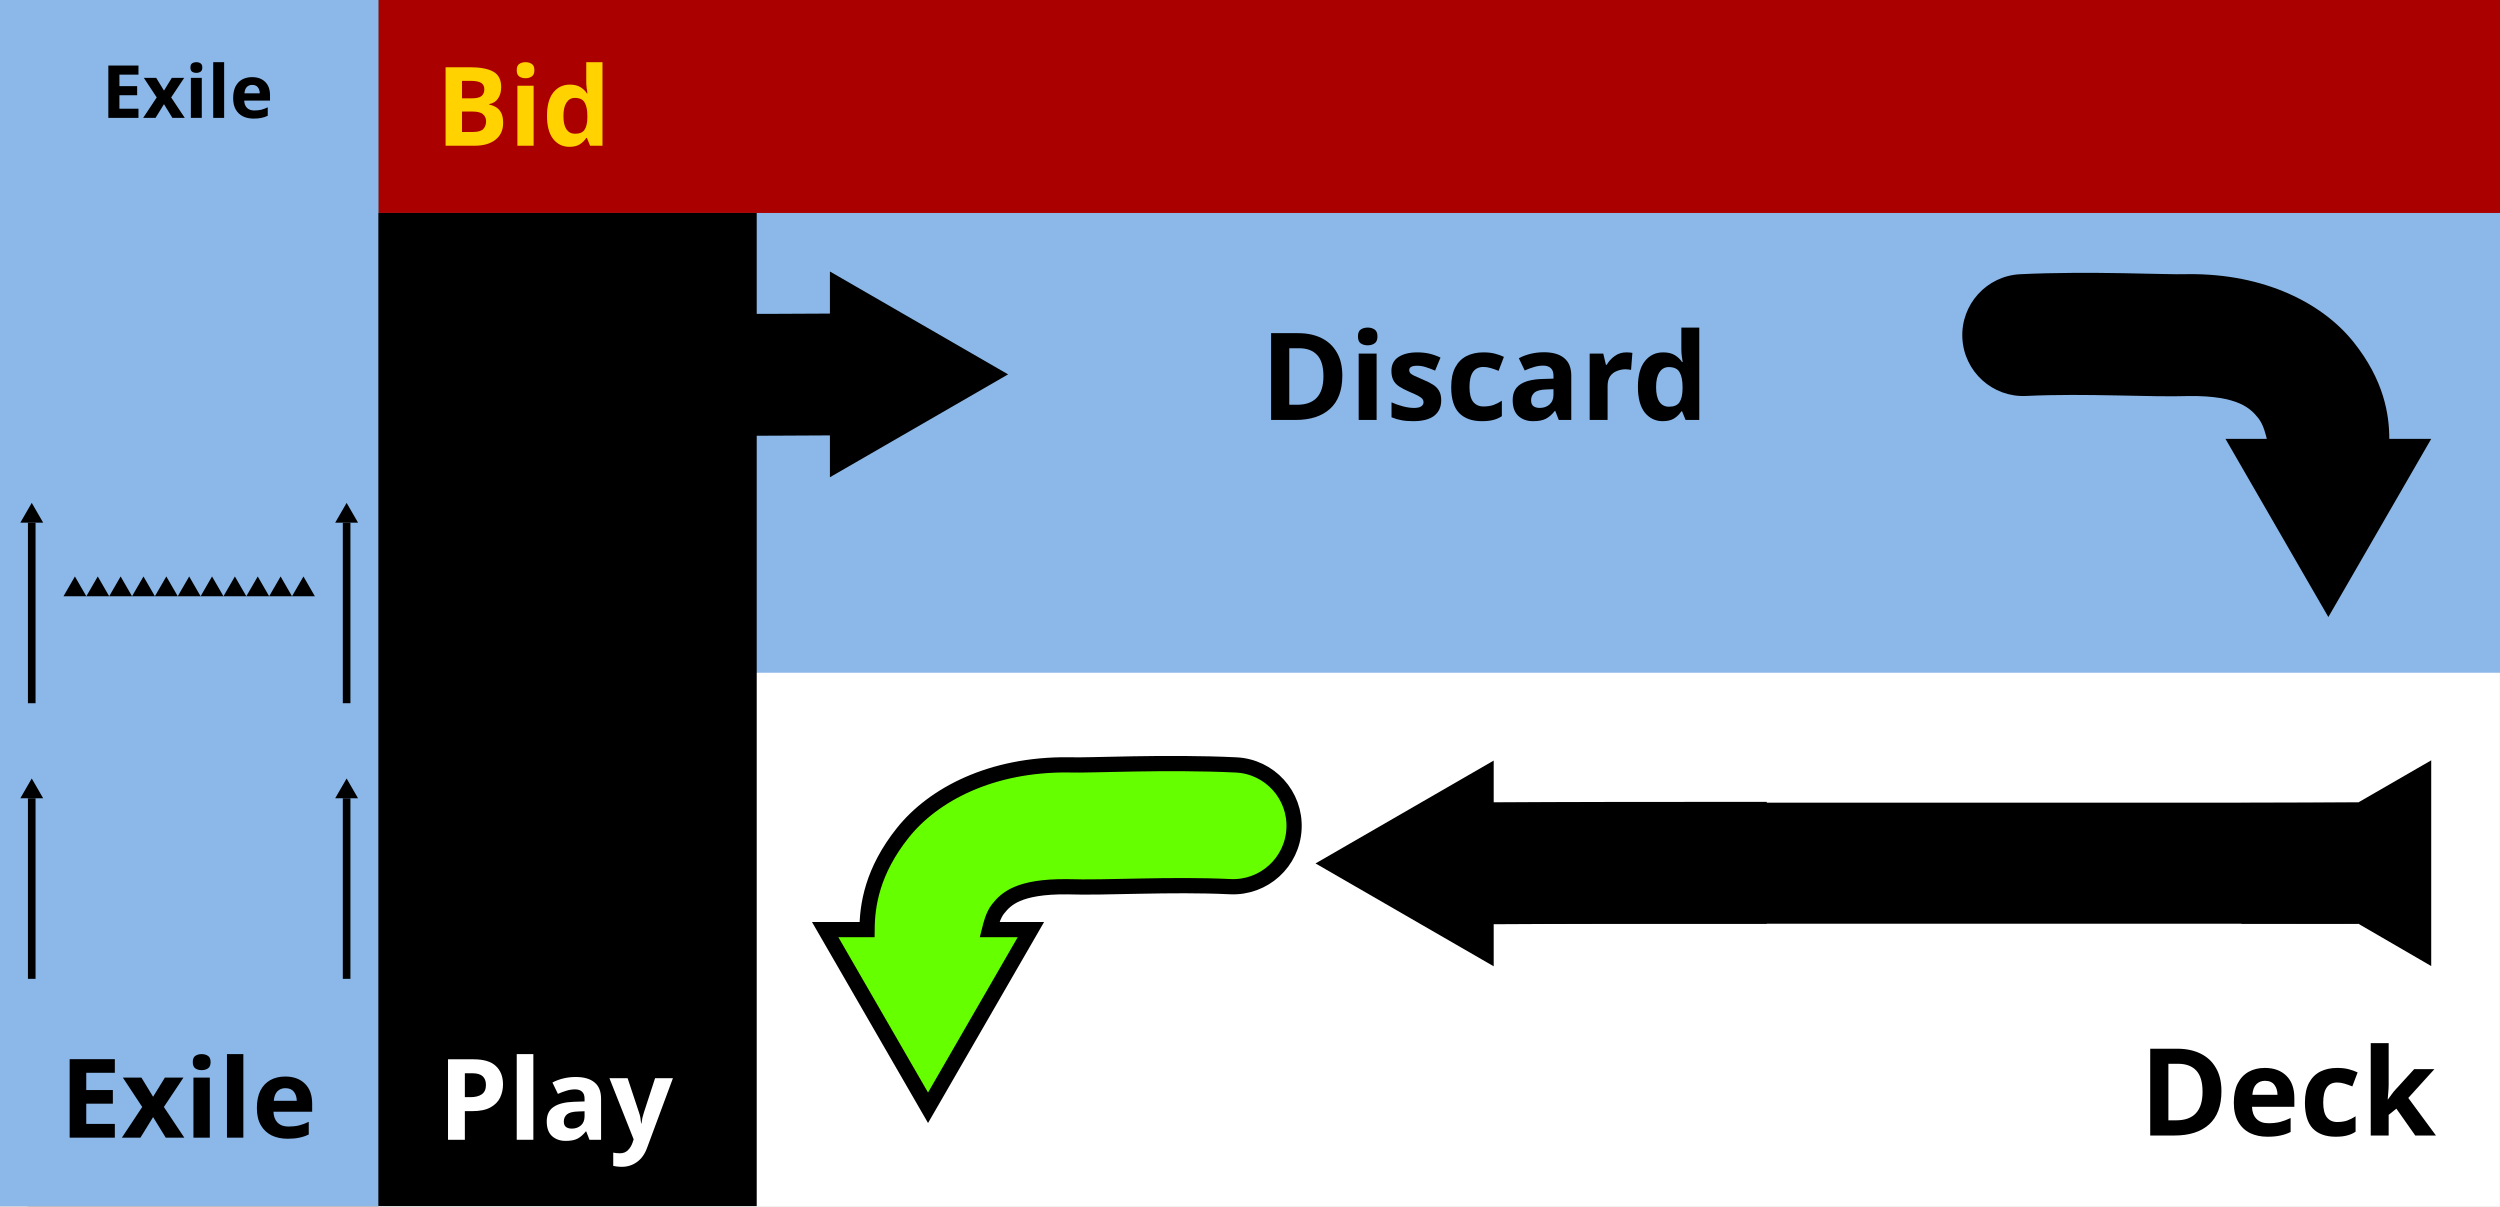
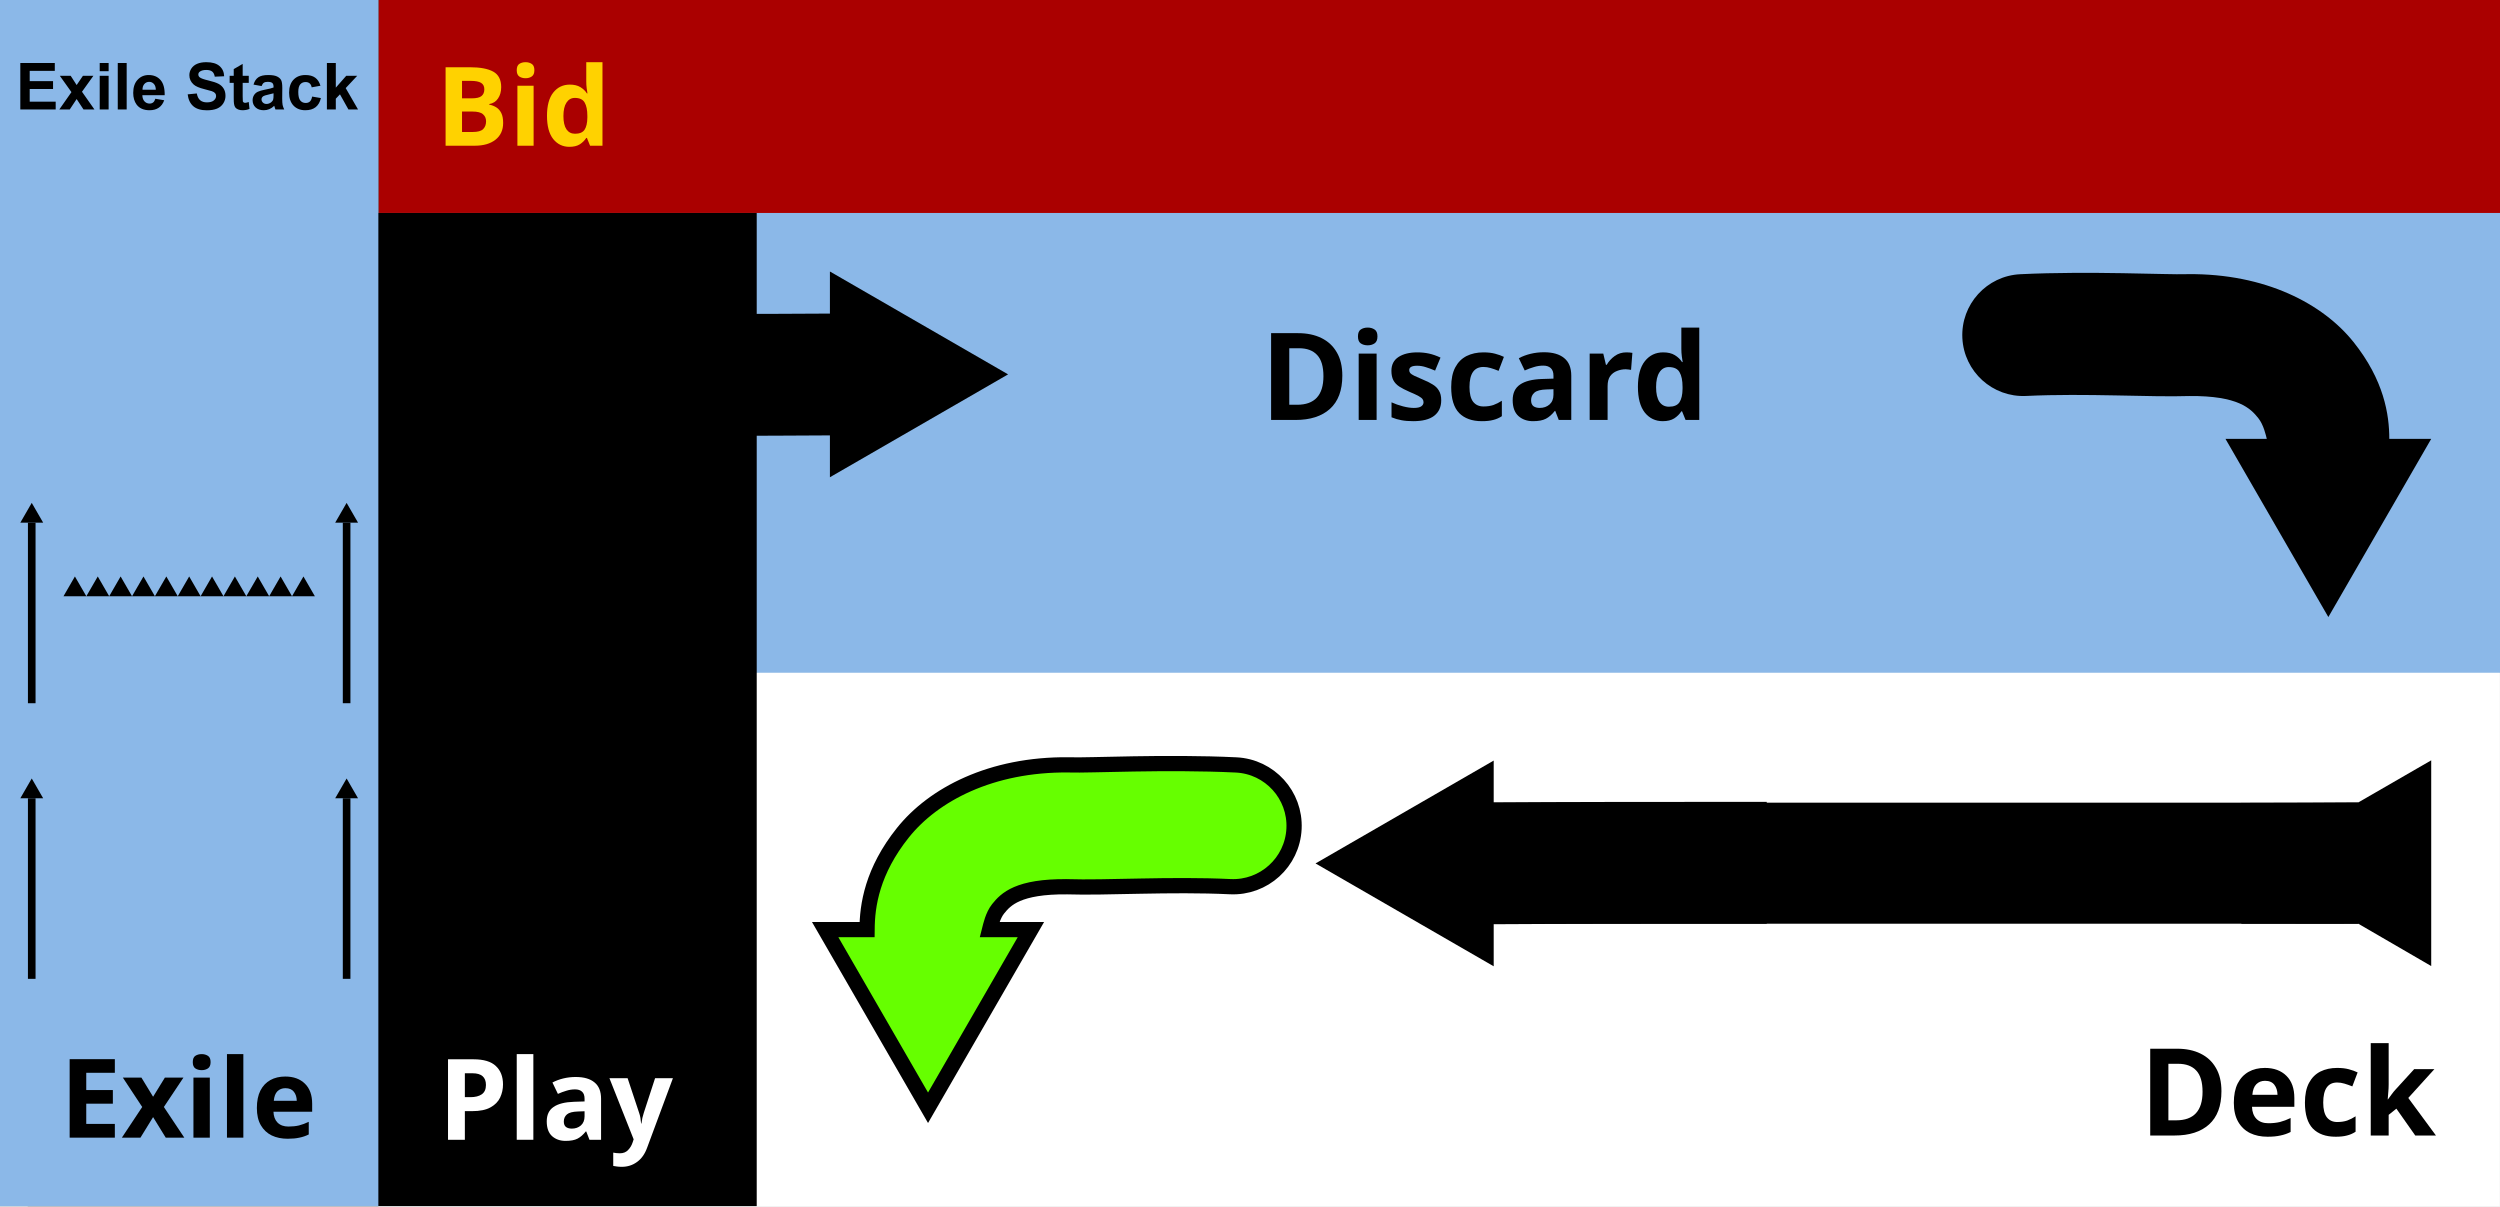
<svg xmlns="http://www.w3.org/2000/svg" width="1640.863" height="791.62" viewBox="0 0 1640.863 791.62" id="svg2" version="1.1" xml:space="preserve">
  <defs id="defs4">
    <rect x="-12.692" y="947.963" width="135.24" height="110.757" id="rect12" />
    <rect x="-34.844" y="892.002" width="169.05" height="137.572" id="rect13" />
    <rect x="-12.692" y="947.963" width="135.24" height="110.757" id="rect12-9" />
    <rect x="-34.844" y="892.002" width="169.05" height="137.572" id="rect13-3" />
  </defs>
  <g id="layer1" transform="translate(673.9812,-839.5225)">
    <rect transform="rotate(90)" y="-966.882" x="979.301" height="1640.863" width="301.841" id="rect4183-8-5-9-3-6-3-7-5-6-1-7-1-1-3-9-7-2-5-7-2-6-1-2-28-3" style="fill:#8bb8e8;fill-opacity:1;stroke:none;stroke-width:13.495;stroke-linecap:round;stroke-linejoin:round;stroke-miterlimit:4;stroke-dasharray:none;stroke-opacity:0.153" ry="0" />
    <rect transform="rotate(90)" y="-966.882" x="839.523" height="1392.529" width="139.778" id="rect4183-8-5-9-3-6-3-7-5-6-1-7-1-1-3-9-7-2-5-7-2-6-1-2-2" style="fill:#aa0000;fill-opacity:1;stroke:none;stroke-width:14.37;stroke-linecap:round;stroke-linejoin:miter;stroke-miterlimit:4;stroke-dasharray:none;stroke-opacity:1" ry="0" />
    <rect transform="rotate(90)" y="-966.662" x="1281.143" height="1392.311" width="350" id="rect4183-8-5-9-3-6-3-7-5-6-1-7-1-1-3-9-7-2-5-7-2-6-1-2-28" style="fill:#ffffff;fill-opacity:1;stroke:none;stroke-width:13.344;stroke-linecap:round;stroke-linejoin:round;stroke-miterlimit:4;stroke-dasharray:none;stroke-opacity:0.153" ry="0" />
    <g id="g4546" transform="matrix(3.58096,0,0,2.224477,174.3997,-2078.988)" style="fill:#b3b3b3" />
    <g id="g4546-6" transform="matrix(3.58096,0,0,2.224477,-108.5463,-1702.538)" style="fill:#b3b3b3" />
    <g aria-label="SHIP" transform="matrix(0,0.7466666,-0.7466666,0,332.0652,467.4689)" id="text2762" style="font-weight:bold;font-size:85.77px;line-height:1.25;-inkscape-font-specification:'sans-serif, Bold';fill:#ffffff;stroke-width:1.339" />
    <g id="g4546-60" transform="matrix(3.58096,0,0,2.224477,174.3997,-1461.286)" style="fill:#b3b3b3" />
    <path id="path283-2-7" style="color:#000000;fill:#000000;fill-opacity:1;fill-rule:evenodd;stroke-width:2.2;stroke-linecap:round;-inkscape-stroke:none" d="m 854.218,1244.527 67.518,-116.945 h -27.514 v -0.566 0.566 c 0,-15.941 -3.445,-38.505 -23.508,-63.598 -20.063,-25.092 -57.894,-45.026 -108.689,-44.529 h -0.59 l -0.592,0.024 c -11.806,0.465 -62.808,-2.196 -108.807,0.022 a 40,40 0 0 0 -38.031,41.873 40,40 0 0 0 41.873,38.031 c 39.232,-1.887 81.819,0.929 107.117,0.05 -0.066,6e-4 -0.124,0 -0.19,0 l 1.182,-0.026 c -0.317,0.022 -0.67,0.022 -0.992,0.028 32.112,-0.279 40.172,8.163 45.232,14.492 3.54,4.428 4.996,11.297 5.59,13.635 h -27.115 z" />
    <g aria-label="SHIP" transform="matrix(0,0.7466667,-0.7466667,0,615.0112,708.7207)" id="text2762-8" style="font-weight:bold;font-size:85.77px;line-height:1.25;-inkscape-font-specification:'sans-serif, Bold';fill:#ffffff;stroke-width:1.339" />
    <g aria-label="Deck" transform="scale(0.9948168,1.00521)" id="text15701-9" style="font-weight:600;font-size:79.374px;line-height:1.25;font-family:FreeSans;-inkscape-font-specification:'FreeSans, Semi-Bold';stroke-width:1">
      <path d="m 788.136,1547.705 q 0,14.367 -8.175,21.669 -8.096,7.223 -22.78,7.223 h -16.034 v -56.673 h 17.78 q 8.89,0 15.399,3.175 6.588,3.175 10.16,9.366 3.651,6.112 3.651,15.24 z m -12.462,0.318 q 0,-9.445 -4.127,-13.811 -4.127,-4.445 -11.985,-4.445 h -6.429 v 36.909 h 5.159 q 17.383,0 17.383,-18.653 z" id="path13070" />
      <path d="m 816.79,1532.465 q 8.969,0 14.208,5.159 5.239,5.08 5.239,14.525 v 5.715 H 808.297 q 0.159,5 2.937,7.858 2.857,2.857 7.858,2.857 4.207,0 7.62,-0.794 3.413,-0.873 7.064,-2.619 v 9.128 q -3.175,1.587 -6.747,2.302 -3.492,0.794 -8.493,0.794 -6.509,0 -11.509,-2.381 -5.001,-2.461 -7.858,-7.382 -2.857,-4.921 -2.857,-12.382 0,-7.62 2.54,-12.62 2.619,-5.08 7.223,-7.62 4.604,-2.54 10.715,-2.54 z m 0.079,8.414 q -3.413,0 -5.715,2.222 -2.222,2.223 -2.619,6.906 h 16.589 q -0.079,-3.969 -2.064,-6.509 -1.984,-2.619 -6.191,-2.619 z" id="path13072" />
      <path d="m 863.462,1577.39 q -9.684,0 -15.002,-5.318 -5.239,-5.397 -5.239,-16.907 0,-7.937 2.699,-12.938 2.699,-5 7.461,-7.382 4.842,-2.381 11.112,-2.381 4.445,0 7.699,0.873 3.334,0.873 5.794,2.064 l -3.492,9.128 q -2.778,-1.111 -5.239,-1.826 -2.381,-0.714 -4.762,-0.714 -9.207,0 -9.207,13.097 0,6.509 2.381,9.604 2.461,3.096 6.826,3.096 3.731,0 6.588,-0.953 2.857,-1.032 5.556,-2.778 v 10.081 q -2.699,1.746 -5.715,2.461 -2.937,0.794 -7.461,0.794 z" id="path13074" />
      <path d="m 898.466,1543.26 q 0,2.461 -0.238,4.921 -0.159,2.381 -0.397,4.842 h 0.159 q 1.191,-1.667 2.461,-3.334 1.27,-1.746 2.699,-3.254 l 12.144,-13.176 h 13.335 l -17.224,18.812 18.256,24.526 h -13.652 l -12.462,-17.542 -5.08,4.048 v 13.494 H 886.639 v -60.324 h 11.827 z" id="path13076" />
    </g>
    <g aria-label="Bid" transform="matrix(0.8996158,0,0,0.9090146,186.6247,84.24533)" id="text15701-9-8" style="font-weight:600;font-size:79.374px;line-height:1.25;font-family:FreeSans;-inkscape-font-specification:'FreeSans, Semi-Bold';fill:#ffd200;stroke-width:1">
      <path d="m -613.916,879.423 c 7.567,0 13.282,1.058 17.145,3.175 3.863,2.117 5.794,5.847 5.794,11.192 0,3.228 -0.767,5.953 -2.302,8.175 -1.482,2.222 -3.625,3.572 -6.429,4.048 v 0.397 c 1.905,0.37 3.625,1.032 5.159,1.984 1.535,0.952 2.752,2.328 3.651,4.127 0.9,1.799 1.349,4.18 1.349,7.144 0,5.133 -1.852,9.154 -5.556,12.065 -3.704,2.91 -8.784,4.366 -15.24,4.366 h -21.193 v -56.673 z m 1.349,22.463 c 3.492,0 5.9,-0.556 7.223,-1.667 1.376,-1.111 2.064,-2.725 2.064,-4.842 0,-2.17 -0.794,-3.731 -2.381,-4.683 -1.587,-0.952 -4.101,-1.429 -7.541,-1.429 h -6.35 v 12.62 z m -6.985,9.525 v 14.764 h 7.858 c 3.598,0 6.112,-0.688 7.541,-2.064 1.429,-1.429 2.143,-3.307 2.143,-5.636 0,-2.117 -0.741,-3.81 -2.222,-5.08 -1.429,-1.323 -4.048,-1.984 -7.858,-1.984 z" id="path13094" />
      <path d="m -573.197,875.772 q 2.619,0 4.524,1.27 1.905,1.191 1.905,4.524 0,3.254 -1.905,4.524 -1.905,1.27 -4.524,1.27 -2.699,0 -4.604,-1.27 -1.826,-1.27 -1.826,-4.524 0,-3.334 1.826,-4.524 1.905,-1.27 4.604,-1.27 z m 5.874,16.986 v 43.338 h -11.827 v -43.338 z" id="path13096" />
      <path d="m -541.21,936.89 q -7.223,0 -11.827,-5.636 -4.524,-5.715 -4.524,-16.748 0,-11.112 4.604,-16.827 4.604,-5.715 12.065,-5.715 4.683,0 7.699,1.826 3.016,1.826 4.762,4.524 h 0.397 q -0.238,-1.27 -0.556,-3.651 -0.318,-2.461 -0.318,-5.001 v -13.89 h 11.827 v 60.324 h -9.049 l -2.302,-5.636 h -0.476 q -1.746,2.699 -4.683,4.604 -2.937,1.826 -7.62,1.826 z m 4.127,-9.445 q 4.921,0 6.906,-2.857 1.984,-2.937 2.064,-8.731 v -1.27 q 0,-6.35 -1.984,-9.684 -1.905,-3.334 -7.144,-3.334 -3.889,0 -6.112,3.413 -2.222,3.334 -2.222,9.684 0,6.35 2.222,9.604 2.222,3.175 6.271,3.175 z" id="path13098" />
    </g>
    <g aria-label="Discard" transform="matrix(0.9948168,0,0,1.00521,169.9602,0)" id="text15701-9-8-9" style="font-weight:600;font-size:79.374px;line-height:1.25;font-family:FreeSans;-inkscape-font-specification:'FreeSans, Semi-Bold';stroke-width:1">
      <path d="m 37.281,1080.489 q 0,14.367 -8.176,21.669 -8.096,7.223 -22.78,7.223 H -9.708 v -56.673 H 8.072 q 8.89,0 15.399,3.175 6.588,3.175 10.16,9.366 3.651,6.112 3.651,15.24 z m -12.462,0.318 q 0,-9.445 -4.127,-13.811 -4.127,-4.445 -11.985,-4.445 h -6.429 v 36.909 h 5.159 q 17.383,0 17.383,-18.653 z" id="path13079" />
      <path d="m 54.029,1049.057 q 2.619,0 4.524,1.27 1.905,1.191 1.905,4.524 0,3.254 -1.905,4.524 -1.905,1.27 -4.524,1.27 -2.699,0 -4.604,-1.27 -1.826,-1.27 -1.826,-4.524 0,-3.334 1.826,-4.524 1.905,-1.27 4.604,-1.27 z m 5.874,16.986 v 43.338 H 48.076 v -43.338 z" id="path13081" />
      <path d="m 102.527,1096.523 q 0,6.588 -4.683,10.16 -4.604,3.492 -13.811,3.492 -4.524,0 -7.779,-0.635 -3.254,-0.556 -6.509,-1.905 v -9.763 q 3.492,1.587 7.541,2.619 4.048,1.032 7.144,1.032 3.492,0 4.921,-1.032 1.508,-1.032 1.508,-2.699 0,-1.111 -0.635,-1.984 -0.556,-0.873 -2.54,-1.984 -1.984,-1.111 -6.191,-2.857 -4.048,-1.746 -6.667,-3.413 -2.619,-1.746 -3.889,-4.127 -1.27,-2.461 -1.27,-6.112 0,-6.032 4.683,-9.049 4.683,-3.016 12.462,-3.016 4.048,0 7.699,0.794 3.651,0.794 7.541,2.619 l -3.572,8.493 q -3.175,-1.349 -6.032,-2.222 -2.857,-0.953 -5.794,-0.953 -5.239,0 -5.239,2.857 0,1.032 0.635,1.905 0.714,0.794 2.619,1.746 1.984,0.953 5.794,2.54 3.731,1.508 6.429,3.175 2.699,1.587 4.127,4.048 1.508,2.381 1.508,6.271 z" id="path13083" />
      <path d="m 129.355,1110.175 q -9.684,0 -15.002,-5.318 -5.239,-5.397 -5.239,-16.907 0,-7.937 2.699,-12.938 2.699,-5 7.461,-7.382 4.842,-2.381 11.112,-2.381 4.445,0 7.699,0.873 3.334,0.873 5.794,2.064 l -3.492,9.128 q -2.778,-1.111 -5.239,-1.826 -2.381,-0.714 -4.762,-0.714 -9.207,0 -9.207,13.097 0,6.509 2.381,9.604 2.461,3.096 6.826,3.096 3.731,0 6.588,-0.953 2.857,-1.032 5.556,-2.778 v 10.081 q -2.699,1.746 -5.715,2.461 -2.937,0.794 -7.461,0.794 z" id="path13085" />
      <path d="m 170.312,1065.17 q 8.731,0 13.335,3.81 4.683,3.731 4.683,11.509 v 28.892 h -8.255 l -2.302,-5.874 h -0.318 q -2.778,3.493 -5.874,5.08 -3.096,1.587 -8.493,1.587 -5.794,0 -9.604,-3.334 -3.81,-3.413 -3.81,-10.398 0,-6.905 4.842,-10.16 4.842,-3.334 14.525,-3.651 l 7.541,-0.238 v -1.905 q 0,-3.413 -1.826,-5 -1.746,-1.587 -4.921,-1.587 -3.175,0 -6.191,0.953 -3.016,0.873 -6.032,2.223 l -3.889,-8.017 q 3.492,-1.826 7.699,-2.857 4.286,-1.032 8.89,-1.032 z m 1.667,24.288 q -5.715,0.159 -7.937,2.064 -2.222,1.905 -2.222,5 0,2.699 1.587,3.889 1.587,1.111 4.127,1.111 3.81,0 6.429,-2.223 2.619,-2.302 2.619,-6.429 v -3.572 z" id="path13087" />
      <path d="m 224.683,1065.249 q 0.873,0 2.064,0.079 1.191,0.079 1.905,0.238 l -0.873,11.112 q -0.556,-0.159 -1.667,-0.238 -1.032,-0.159 -1.826,-0.159 -3.016,0 -5.794,1.111 -2.778,1.032 -4.524,3.413 -1.667,2.381 -1.667,6.509 v 22.066 h -11.827 v -43.338 h 8.969 l 1.746,7.302 h 0.556 q 1.905,-3.334 5.239,-5.715 3.334,-2.381 7.699,-2.381 z" id="path13089" />
      <path d="m 248.654,1110.175 q -7.223,0 -11.827,-5.636 -4.524,-5.715 -4.524,-16.748 0,-11.112 4.604,-16.827 4.604,-5.715 12.065,-5.715 4.683,0 7.699,1.826 3.016,1.826 4.762,4.524 h 0.397 q -0.238,-1.27 -0.556,-3.651 -0.318,-2.461 -0.318,-5.001 v -13.89 h 11.827 v 60.324 h -9.049 l -2.302,-5.636 h -0.476 q -1.746,2.699 -4.683,4.604 -2.937,1.826 -7.62,1.826 z m 4.127,-9.445 q 4.921,0 6.906,-2.857 1.984,-2.937 2.064,-8.731 v -1.27 q 0,-6.35 -1.984,-9.684 -1.905,-3.334 -7.144,-3.334 -3.889,0 -6.112,3.413 -2.222,3.334 -2.222,9.684 0,6.35 2.222,9.604 2.222,3.175 6.271,3.175 z" id="path13091" />
    </g>
    <path id="path283-2" style="color:#000000;fill:#66ff00;fill-opacity:1;fill-rule:evenodd;stroke:#000000;stroke-width:10;stroke-linecap:round;stroke-dasharray:none" d="m -64.87,1566.604 -67.518,-116.945 h 27.514 l 0.008,-0.566 -0.004,0.566 c 0,-15.941 3.445,-38.505 23.508,-63.598 20.063,-25.092 57.894,-45.026 108.689,-44.529 h 0.59 l 0.592,0.024 c 11.806,0.465 62.808,-2.196 108.807,0.022 a 40,40 0 0 1 38.031,41.873 40,40 0 0 1 -41.873,38.031 c -39.232,-1.887 -81.819,0.929 -107.117,0.05 0.066,6e-4 0.123,0 0.189,0 l -1.182,-0.026 c 0.317,0.022 0.67,0.022 0.992,0.028 -32.112,-0.279 -40.172,8.163 -45.232,14.492 -3.54,4.428 -4.996,11.297 -5.59,13.635 H 2.65 Z" />
    <path id="path4788-2-6-6" style="fill:#000000;fill-opacity:1;stroke:none;stroke-width:22.727;stroke-dasharray:none;stroke-dashoffset:0;stroke-opacity:0.511" d="m 306.401,1338.715 -116.943,67.518 116.943,67.518 v -27.617 c 44.283,-0.307 108.445,-0.364 179.205,-0.336 v -79.982 c -71.001,-0.024 -134.477,0.054 -179.205,0.369 z" />
    <path id="path4788-2-6-7" style="fill:#000000;fill-opacity:1;stroke:none;stroke-width:22.727;stroke-dasharray:none;stroke-dashoffset:0;stroke-opacity:0.511" d="m 921.735,1338.557 -47.869,27.637 c -19.999,0.172 -46.239,0.272 -77.014,0.324 l 0.278,79.279 c 30.74,-0.056 56.344,0.174 76.736,0 l 47.869,27.795 z" />
    <rect style="fill:#000000;stroke-width:11.131;stroke-linecap:round;stroke-opacity:0.153" id="rect630" width="568.126" height="79.445" x="305.74" y="1366.352" />
    <rect transform="rotate(90)" y="425.647" x="839.523" height="248.334" width="791.62" id="rect4183-8-5-9-3-6-3-7-5-6-1-7-1-1-3-9-7-2-5-7-2-6-1-2-28-9-3" style="fill:#000000;fill-opacity:1;stroke:none;stroke-width:10.789;stroke-linecap:round;stroke-linejoin:miter;stroke-miterlimit:4;stroke-dasharray:none;stroke-opacity:1" ry="0" />
    <g id="g5896-4-67" transform="translate(-2663.756,-10065.069)" />
    <g aria-label="5" transform="matrix(1.153349,0,0,1.165399,-541.705,349.6845)" id="text15701-9-5-5-3-5-5-5-50" style="font-weight:600;font-size:53.333px;font-family:FreeSans;-inkscape-font-specification:'FreeSans, Semi-Bold';fill:#000000;stroke-width:1" />
    <path id="path4788-2-6-6-6" style="fill:#000000;fill-opacity:1;stroke:none;stroke-width:22.727;stroke-dasharray:none;stroke-dashoffset:0;stroke-opacity:0.511" d="m -129.27,1152.758 116.943,-67.518 -116.943,-67.518 v 27.617 c -44.283,0.307 -108.445,0.364 -179.205,0.336 v 79.982 c 71.001,0.024 134.477,-0.052 179.205,-0.369 z" />
    <rect transform="rotate(90)" y="177.313" x="979.301" height="478.488" width="651.842" id="rect4183-8-5-9-3-6-3-7-5-6-1-7-1-1-3-9-7-2-5-7-2-6-1-2-28-9" style="fill:#000000;fill-opacity:1;stroke:none;stroke-width:14.057;stroke-linecap:round;stroke-linejoin:miter;stroke-miterlimit:4;stroke-dasharray:none;stroke-opacity:1" ry="0" />
    <g aria-label="Play" transform="matrix(0.9948168,0,0,1.00521,248.3342,2.3886257e-5)" id="text15701-9-5" style="font-weight:600;font-size:79.374px;line-height:1.25;font-family:FreeSans;-inkscape-font-specification:'FreeSans, Semi-Bold';fill:#ffffff;stroke-width:1">
      <path d="m -614.755,1526.827 q 10.157,0 14.794,4.416 4.71,4.343 4.71,11.997 0,4.563 -1.914,8.611 -1.914,3.974 -6.403,6.403 -4.416,2.429 -12.071,2.429 h -4.784 v 18.695 h -11.114 v -52.551 z m -0.589,9.127 h -5.078 v 15.604 h 3.68 q 4.71,0 7.434,-1.84 2.797,-1.914 2.797,-6.109 0,-7.654 -8.832,-7.654 z" id="path13110" style="fill:#ffffff;stroke-width:0.927" />
      <path d="m -575.231,1579.379 h -10.967 v -55.937 h 10.967 z" id="path13112" style="fill:#ffffff;stroke-width:0.927" />
      <path d="m -547.263,1538.383 q 8.096,0 12.365,3.533 4.342,3.459 4.342,10.672 v 26.791 h -7.655 l -2.134,-5.447 h -0.294 q -2.576,3.238 -5.446,4.71 -2.87,1.472 -7.875,1.472 -5.373,0 -8.906,-3.091 -3.533,-3.165 -3.533,-9.642 0,-6.403 4.49,-9.421 4.49,-3.091 13.469,-3.386 l 6.992,-0.221 v -1.766 q 0,-3.165 -1.693,-4.637 -1.619,-1.472 -4.563,-1.472 -2.944,0 -5.741,0.883 -2.797,0.81 -5.594,2.061 l -3.606,-7.434 q 3.238,-1.693 7.139,-2.65 3.974,-0.957 8.243,-0.957 z m 1.546,22.522 q -5.299,0.147 -7.36,1.914 -2.061,1.766 -2.061,4.637 0,2.502 1.472,3.606 1.472,1.03 3.827,1.03 3.533,0 5.962,-2.061 2.429,-2.134 2.429,-5.962 v -3.312 z" id="path13114" style="fill:#ffffff;stroke-width:0.927" />
      <path d="m -525.035,1539.192 h 11.997 l 7.581,22.596 q 0.589,1.619 0.883,3.386 0.294,1.693 0.442,3.607 h 0.221 q 0.221,-1.914 0.589,-3.607 0.442,-1.766 0.957,-3.386 l 7.434,-22.596 h 11.776 l -17.002,45.338 q -2.282,6.256 -6.698,9.347 -4.342,3.165 -10.083,3.165 -1.84,0 -3.238,-0.221 -1.325,-0.147 -2.355,-0.368 v -8.685 q 0.81,0.147 1.914,0.294 1.178,0.147 2.429,0.147 3.459,0 5.446,-2.134 2.061,-2.061 3.018,-5.005 l 0.662,-1.987 z" id="path13116" style="fill:#ffffff;stroke-width:0.927" />
    </g>
    <rect transform="matrix(0,-1,-1,0,0,0)" y="425.647" x="-1631.143" height="248.334" width="791.62" id="rect4183-8-5-9-3-6-3-7-5-6-1-7-1-1-3-9-7-2-5-7-2-6-1-2-28-9-3-2" style="fill:#8bb8e8;fill-opacity:1;stroke:none;stroke-width:10.789;stroke-linecap:round;stroke-linejoin:miter;stroke-miterlimit:4;stroke-dasharray:none;stroke-opacity:1" ry="0" />
    <g aria-label="Exile" transform="translate(-80.78983,404.6103)" id="text2388-9" style="font-weight:bold;font-size:72.152px;line-height:1.25;font-family:'Atkinson Hyperlegible Next';-inkscape-font-specification:'Atkinson Hyperlegible Next Bold';fill:#000000;fill-opacity:1;stroke-width:4.153">
      <path d="m -517.818,1181.605 h -29.655 v -51.517 h 29.655 v 8.947 h -18.76 v 11.328 h 17.461 v 8.947 h -17.461 v 13.276 h 18.76 z" style="font-family:'Noto Sans';-inkscape-font-specification:'Noto Sans, Bold';fill:#000000;fill-opacity:1" id="path5703" />
      <path d="m -499.853,1161.474 -12.699,-19.265 h 12.194 l 7.648,12.555 7.72,-12.555 h 12.194 l -12.843,19.265 13.42,20.131 h -12.194 l -8.298,-13.492 -8.298,13.492 h -12.194 z" style="font-family:'Noto Sans';-inkscape-font-specification:'Noto Sans, Bold';fill:#000000;fill-opacity:1" id="path5705" />
      <path d="m -460.818,1126.769 q 2.381,0 4.113,1.154 1.732,1.082 1.732,4.113 0,2.958 -1.732,4.113 -1.732,1.154 -4.113,1.154 -2.453,0 -4.185,-1.154 -1.659,-1.155 -1.659,-4.113 0,-3.03 1.659,-4.113 1.732,-1.154 4.185,-1.154 z m 5.339,15.441 v 39.395 h -10.751 v -39.395 z" style="font-family:'Noto Sans';-inkscape-font-specification:'Noto Sans, Bold';fill:#000000;fill-opacity:1" id="path5707" />
      <path d="m -433.472,1181.605 h -10.751 v -54.836 h 10.751 z" style="font-family:'Noto Sans';-inkscape-font-specification:'Noto Sans, Bold';fill:#000000;fill-opacity:1" id="path5709" />
      <path d="m -405.982,1141.488 q 8.153,0 12.915,4.69 4.762,4.618 4.762,13.204 v 5.195 h -25.398 q 0.144,4.546 2.67,7.143 2.597,2.598 7.143,2.598 3.824,0 6.927,-0.722 3.103,-0.794 6.422,-2.381 v 8.297 q -2.886,1.443 -6.133,2.092 -3.175,0.722 -7.72,0.722 -5.916,0 -10.462,-2.164 -4.546,-2.237 -7.143,-6.71 -2.597,-4.473 -2.597,-11.256 0,-6.927 2.309,-11.472 2.381,-4.618 6.566,-6.927 4.185,-2.309 9.741,-2.309 z m 0.072,7.648 q -3.103,0 -5.195,2.02 -2.02,2.02 -2.381,6.277 h 15.08 q -0.072,-3.608 -1.876,-5.917 -1.804,-2.381 -5.628,-2.381 z" style="font-family:'Noto Sans';-inkscape-font-specification:'Noto Sans, Bold';fill:#000000;fill-opacity:1" id="path5711" />
    </g>
-     <g aria-label="Exile" transform="matrix(0.6666642,0,0,0.6666642,-237.8893,129.158)" id="text2388-9-2" style="font-weight:bold;font-size:72.152px;line-height:1.25;font-family:'Atkinson Hyperlegible Next';-inkscape-font-specification:'Atkinson Hyperlegible Next Bold';fill:#000000;fill-opacity:1;stroke-width:4.153">
-       <path d="m -517.818,1181.605 h -29.655 v -51.517 h 29.655 v 8.947 h -18.76 v 11.328 h 17.461 v 8.947 h -17.461 v 13.276 h 18.76 z" style="font-family:'Noto Sans';-inkscape-font-specification:'Noto Sans, Bold';fill:#000000;fill-opacity:1" id="path5703-1" />
-       <path d="m -499.853,1161.474 -12.699,-19.265 h 12.194 l 7.648,12.555 7.72,-12.555 h 12.194 l -12.843,19.265 13.42,20.131 h -12.194 l -8.298,-13.492 -8.298,13.492 h -12.194 z" style="font-family:'Noto Sans';-inkscape-font-specification:'Noto Sans, Bold';fill:#000000;fill-opacity:1" id="path5705-6" />
-       <path d="m -460.818,1126.769 q 2.381,0 4.113,1.154 1.732,1.082 1.732,4.113 0,2.958 -1.732,4.113 -1.732,1.154 -4.113,1.154 -2.453,0 -4.185,-1.154 -1.659,-1.155 -1.659,-4.113 0,-3.03 1.659,-4.113 1.732,-1.154 4.185,-1.154 z m 5.339,15.441 v 39.395 h -10.751 v -39.395 z" style="font-family:'Noto Sans';-inkscape-font-specification:'Noto Sans, Bold';fill:#000000;fill-opacity:1" id="path5707-8" />
-       <path d="m -433.472,1181.605 h -10.751 v -54.836 h 10.751 z" style="font-family:'Noto Sans';-inkscape-font-specification:'Noto Sans, Bold';fill:#000000;fill-opacity:1" id="path5709-5" />
-       <path d="m -405.982,1141.488 q 8.153,0 12.915,4.69 4.762,4.618 4.762,13.204 v 5.195 h -25.398 q 0.144,4.546 2.67,7.143 2.597,2.598 7.143,2.598 3.824,0 6.927,-0.722 3.103,-0.794 6.422,-2.381 v 8.297 q -2.886,1.443 -6.133,2.092 -3.175,0.722 -7.72,0.722 -5.916,0 -10.462,-2.164 -4.546,-2.237 -7.143,-6.71 -2.597,-4.473 -2.597,-11.256 0,-6.927 2.309,-11.472 2.381,-4.618 6.566,-6.927 4.185,-2.309 9.741,-2.309 z m 0.072,7.648 q -3.103,0 -5.195,2.02 -2.02,2.02 -2.381,6.277 h 15.08 q -0.072,-3.608 -1.876,-5.917 -1.804,-2.381 -5.628,-2.381 z" style="font-family:'Noto Sans';-inkscape-font-specification:'Noto Sans, Bold';fill:#000000;fill-opacity:1" id="path5711-7" />
-     </g>
    <g id="g1306" transform="matrix(1,0,0,-1,-4.051263,2501.84)" />
    <g id="g11" transform="translate(274.6494,-54.65157)">
      <g id="g7" transform="translate(-143.9825,-157.6605)">
        <path style="fill:#000000;fill-opacity:1;stroke-width:4.923;stroke-linecap:round;stroke-dasharray:none;stroke-opacity:0" id="path41847-15-7-4" d="m 689.605,474.572 -36.922,-63.95 73.843,0 z" transform="matrix(0.2031325,0,0,-0.2031325,-895.5624,1526.594)" />
        <path style="fill:#000000;fill-opacity:1;stroke-width:4.923;stroke-linecap:round;stroke-dasharray:none;stroke-opacity:0" id="path41847-15-7-4-9" d="m 689.605,474.572 -36.922,-63.95 73.843,0 z" transform="matrix(0.2031325,0,0,-0.2031325,-880.5624,1526.594)" />
        <path style="fill:#000000;fill-opacity:1;stroke-width:4.923;stroke-linecap:round;stroke-dasharray:none;stroke-opacity:0" id="path41847-15-7-4-7" d="m 689.605,474.572 -36.922,-63.95 73.843,0 z" transform="matrix(0.2031325,0,0,-0.2031325,-865.5624,1526.594)" />
        <path style="fill:#000000;fill-opacity:1;stroke-width:4.923;stroke-linecap:round;stroke-dasharray:none;stroke-opacity:0" id="path41847-15-7-4-54" d="m 689.605,474.572 -36.922,-63.95 73.843,0 z" transform="matrix(0.2031325,0,0,-0.2031325,-850.5624,1526.594)" />
        <path style="fill:#000000;fill-opacity:1;stroke-width:4.923;stroke-linecap:round;stroke-dasharray:none;stroke-opacity:0" id="path41847-15-7-4-1" d="m 689.605,474.572 -36.922,-63.95 73.843,0 z" transform="matrix(0.2031325,0,0,-0.2031325,-835.5624,1526.594)" />
        <path style="fill:#000000;fill-opacity:1;stroke-width:4.923;stroke-linecap:round;stroke-dasharray:none;stroke-opacity:0" id="path41847-15-7-4-3" d="m 689.605,474.572 -36.922,-63.95 73.843,0 z" transform="matrix(0.2031325,0,0,-0.2031325,-820.5624,1526.594)" />
        <path style="fill:#000000;fill-opacity:1;stroke-width:4.923;stroke-linecap:round;stroke-dasharray:none;stroke-opacity:0" id="path41847-15-7-4-4" d="m 689.605,474.572 -36.922,-63.95 73.843,0 z" transform="matrix(0.2031325,0,0,-0.2031325,-805.5624,1526.594)" />
        <path style="fill:#000000;fill-opacity:1;stroke-width:4.923;stroke-linecap:round;stroke-dasharray:none;stroke-opacity:0" id="path41847-15-7-4-13" d="m 689.605,474.572 -36.922,-63.95 73.843,0 z" transform="matrix(0.2031325,0,0,-0.2031325,-790.5624,1526.594)" />
        <path style="fill:#000000;fill-opacity:1;stroke-width:4.923;stroke-linecap:round;stroke-dasharray:none;stroke-opacity:0" id="path41847-15-7-4-74" d="m 689.605,474.572 -36.922,-63.95 73.843,0 z" transform="matrix(0.2031325,0,0,-0.2031325,-775.5624,1526.594)" />
        <path style="fill:#000000;fill-opacity:1;stroke-width:4.923;stroke-linecap:round;stroke-dasharray:none;stroke-opacity:0" id="path41847-15-7-4-77" d="m 689.605,474.572 -36.922,-63.95 73.843,0 z" transform="matrix(0.2031325,0,0,-0.2031325,-760.5624,1526.594)" />
        <path style="fill:#000000;fill-opacity:1;stroke-width:4.923;stroke-linecap:round;stroke-dasharray:none;stroke-opacity:0" id="path41847-15-7-4-31" d="m 689.605,474.572 -36.922,-63.95 73.843,0 z" transform="matrix(0.2031325,0,0,-0.2031325,-745.5624,1526.594)" />
      </g>
    </g>
    <g id="g13" transform="translate(442.3524,66.05746)">
      <g id="g1677-6" transform="matrix(1,0,0,-1,-4147.696,12574.762)" style="fill:#000000">
        <path style="fill:#000000;fill-opacity:1;stroke-width:4.923;stroke-linecap:round;stroke-dasharray:none;stroke-opacity:0" id="path41847-15-7-4-8-6" d="m 689.605,474.572 -36.922,-63.95 73.843,0 z" transform="matrix(0.2031325,0,0,0.2031325,2912.115,11193.938)" />
        <path style="color:#000000;fill:#000000;stroke-width:0.707;stroke-dasharray:none" d="m 3049.695,11158.837 v 118.512 h 5 v -118.512 z" id="path3330-5-3-2-5-2-3-2-72-4-4-1-2-6-3-2-1-2-1-8-5-2-3-7-0-6-3-1" />
      </g>
      <g id="g1677-3-8" transform="matrix(1,0,0,-1,-3941.03,12574.762)" style="fill:#000000">
        <path style="fill:#000000;fill-opacity:1;stroke-width:4.923;stroke-linecap:round;stroke-dasharray:none;stroke-opacity:0" id="path41847-15-7-4-8-8-4" d="m 689.605,474.572 -36.922,-63.95 73.843,0 z" transform="matrix(0.2031325,0,0,0.2031325,2912.115,11193.938)" />
        <path style="color:#000000;fill:#000000;stroke-width:0.707;stroke-dasharray:none" d="m 3049.695,11158.845 v 118.504 h 5 v -118.504 z" id="path3330-5-3-2-5-2-3-2-72-4-4-1-2-6-3-2-1-2-1-8-5-2-3-7-0-6-3-9-9" />
      </g>
    </g>
    <g id="g13-9" transform="translate(442.3524,-114.8413)">
      <g id="g1677-6-8" transform="matrix(1,0,0,-1,-4147.696,12574.762)" style="fill:#000000">
        <path style="fill:#000000;fill-opacity:1;stroke-width:4.923;stroke-linecap:round;stroke-dasharray:none;stroke-opacity:0" id="path41847-15-7-4-8-6-4" d="m 689.605,474.572 -36.922,-63.95 73.843,0 z" transform="matrix(0.2031325,0,0,0.2031325,2912.115,11193.938)" />
        <path style="color:#000000;fill:#000000;stroke-width:0.707;stroke-dasharray:none" d="m 3049.695,11158.837 v 118.512 h 5 v -118.512 z" id="path3330-5-3-2-5-2-3-2-72-4-4-1-2-6-3-2-1-2-1-8-5-2-3-7-0-6-3-1-0" />
      </g>
      <g id="g1677-3-8-7" transform="matrix(1,0,0,-1,-3941.03,12574.762)" style="fill:#000000">
        <path style="fill:#000000;fill-opacity:1;stroke-width:4.923;stroke-linecap:round;stroke-dasharray:none;stroke-opacity:0" id="path41847-15-7-4-8-8-4-6" d="m 689.605,474.572 -36.922,-63.95 73.843,0 z" transform="matrix(0.2031325,0,0,0.2031325,2912.115,11193.938)" />
        <path style="color:#000000;fill:#000000;stroke-width:0.707;stroke-dasharray:none" d="m 3049.695,11158.845 v 118.504 h 5 v -118.504 z" id="path3330-5-3-2-5-2-3-2-72-4-4-1-2-6-3-2-1-2-1-8-5-2-3-7-0-6-3-9-9-3" />
      </g>
    </g>
+     <g id="g1" transform="matrix(0.8920744,0,0,0.8920744,-27.20411,-39.89995)">
+       <path style="font-weight:bold;font-size:47.797px;font-family:Arial;-inkscape-font-specification:'Arial Bold';stroke-width:19.915" d="m -710.079,1066.365 v -34.214 h 25.369 0 v 5.788 h -18.461 v 7.585 h 17.177 v 5.764 h -17.177 v 9.312 h 19.114 v 5.765 z m 28.683,0 8.939,-12.766 -8.565,-12.019 h 8.005 l 4.388,6.815 4.621,-6.815 h 7.702 l -8.402,11.739 9.172,13.046 h -8.052 l -5.041,-7.678 -5.088,7.678 z m 29.733,-28.146 v -6.068 h 6.558 v 6.068 z m 0,28.146 v -24.785 h 6.558 v 24.785 z m 13.28,0 v -34.214 h 6.558 v 34.214 z m 27.633,-7.888 6.535,1.097 c -0.84,2.396 -2.17,4.224 -3.991,5.484 -1.805,1.245 -4.069,1.867 -6.791,1.867 -4.31,0 -7.499,-1.408 -9.569,-4.224 -1.634,-2.256 -2.451,-5.103 -2.451,-8.542 0,-4.108 1.074,-7.321 3.221,-9.639 2.147,-2.334 4.862,-3.501 8.145,-3.501 3.687,0 6.597,1.221 8.729,3.664 2.132,2.427 3.151,6.154 3.057,11.179 h -16.43 c 0.047,1.945 0.576,3.462 1.587,4.551 1.011,1.074 2.272,1.61 3.781,1.61 1.027,0 1.89,-0.28 2.591,-0.84 0.7,-0.56 1.229,-1.462 1.587,-2.707 z m 0.373,-6.628 c -0.047,-1.898 -0.537,-3.337 -1.47,-4.318 -0.934,-0.996 -2.069,-1.494 -3.407,-1.494 -1.431,0 -2.614,0.521 -3.547,1.564 -0.934,1.042 -1.393,2.458 -1.377,4.248 z m 23.432,3.384 6.721,-0.653 c 0.405,2.256 1.221,3.913 2.451,4.971 1.245,1.058 2.917,1.587 5.018,1.587 2.225,0 3.898,-0.467 5.018,-1.4 1.136,-0.949 1.704,-2.054 1.704,-3.314 0,-0.809 -0.241,-1.494 -0.723,-2.054 -0.467,-0.576 -1.291,-1.074 -2.474,-1.494 -0.809,-0.28 -2.653,-0.778 -5.531,-1.494 -3.703,-0.918 -6.301,-2.046 -7.795,-3.384 -2.1,-1.883 -3.151,-4.178 -3.151,-6.885 0,-1.743 0.49,-3.369 1.47,-4.878 0.996,-1.525 2.419,-2.684 4.271,-3.477 1.867,-0.793 4.115,-1.19 6.745,-1.19 4.294,0 7.523,0.941 9.685,2.824 2.178,1.883 3.322,4.395 3.431,7.538 l -6.908,0.303 c -0.296,-1.758 -0.934,-3.018 -1.914,-3.781 -0.965,-0.778 -2.419,-1.167 -4.364,-1.167 -2.007,0 -3.579,0.412 -4.714,1.237 -0.731,0.529 -1.097,1.237 -1.097,2.124 0,0.809 0.342,1.501 1.027,2.077 0.871,0.731 2.987,1.494 6.348,2.287 3.361,0.793 5.842,1.618 7.445,2.474 1.618,0.84 2.878,1.999 3.781,3.477 0.918,1.462 1.377,3.275 1.377,5.438 0,1.96 -0.545,3.796 -1.634,5.508 -1.089,1.712 -2.629,2.987 -4.621,3.828 -1.992,0.825 -4.473,1.237 -7.445,1.237 -4.325,0 -7.647,-0.996 -9.965,-2.987 -2.318,-2.007 -3.703,-4.924 -4.154,-8.752 z m 44.95,-13.653 v 5.228 h -4.481 v 9.989 c 0,2.023 0.039,3.205 0.117,3.547 0.093,0.327 0.288,0.599 0.583,0.817 0.311,0.218 0.685,0.327 1.12,0.327 0.607,0 1.486,-0.21 2.637,-0.63 l 0.56,5.088 c -1.525,0.653 -3.252,0.98 -5.181,0.98 -1.182,0 -2.248,-0.195 -3.197,-0.583 -0.949,-0.405 -1.649,-0.918 -2.1,-1.54 -0.436,-0.638 -0.739,-1.494 -0.91,-2.567 -0.14,-0.762 -0.21,-2.303 -0.21,-4.621 v -10.806 h -3.011 v -5.228 h 3.011 v -4.924 l 6.581,-3.828 v 8.752 z m 9.452,7.562 -5.951,-1.074 c 0.669,-2.396 1.82,-4.17 3.454,-5.321 1.634,-1.151 4.061,-1.727 7.282,-1.727 2.925,0 5.103,0.35 6.535,1.05 1.431,0.685 2.435,1.564 3.011,2.637 0.591,1.058 0.887,3.011 0.887,5.858 l -0.07,7.655 c 0,2.178 0.101,3.789 0.303,4.831 0.218,1.027 0.615,2.131 1.19,3.314 h -6.488 c -0.171,-0.436 -0.381,-1.081 -0.63,-1.937 -0.109,-0.389 -0.187,-0.646 -0.233,-0.77 -1.12,1.089 -2.318,1.906 -3.594,2.45 -1.276,0.544 -2.637,0.817 -4.084,0.817 -2.552,0 -4.567,-0.692 -6.045,-2.077 -1.463,-1.385 -2.194,-3.135 -2.194,-5.251 0,-1.4 0.335,-2.645 1.004,-3.734 0.669,-1.105 1.603,-1.945 2.801,-2.521 1.214,-0.591 2.956,-1.105 5.228,-1.54 3.065,-0.576 5.189,-1.113 6.371,-1.61 v -0.653 c 0,-1.26 -0.311,-2.155 -0.934,-2.684 -0.622,-0.544 -1.797,-0.817 -3.524,-0.817 -1.167,0 -2.077,0.233 -2.731,0.7 -0.653,0.451 -1.182,1.253 -1.587,2.404 z m 8.775,5.321 c -0.84,0.28 -2.17,0.615 -3.991,1.004 -1.82,0.389 -3.011,0.77 -3.571,1.144 -0.856,0.607 -1.284,1.377 -1.284,2.311 0,0.918 0.342,1.711 1.027,2.381 0.685,0.669 1.556,1.004 2.614,1.004 1.182,0 2.31,-0.389 3.384,-1.167 0.794,-0.591 1.315,-1.315 1.564,-2.17 0.171,-0.56 0.257,-1.626 0.257,-3.197 z m 34.517,-5.555 -6.465,1.167 c -0.218,-1.291 -0.716,-2.264 -1.494,-2.917 -0.762,-0.653 -1.758,-0.98 -2.987,-0.98 -1.634,0 -2.941,0.568 -3.921,1.704 -0.965,1.12 -1.447,3.003 -1.447,5.648 0,2.941 0.49,5.018 1.47,6.231 0.996,1.214 2.326,1.82 3.991,1.82 1.245,0 2.264,-0.35 3.057,-1.05 0.794,-0.716 1.354,-1.937 1.68,-3.664 l 6.441,1.097 c -0.669,2.956 -1.953,5.189 -3.851,6.698 -1.898,1.509 -4.442,2.264 -7.632,2.264 -3.625,0 -6.519,-1.144 -8.682,-3.431 -2.147,-2.287 -3.221,-5.453 -3.221,-9.499 0,-4.092 1.081,-7.274 3.244,-9.545 2.163,-2.287 5.088,-3.431 8.775,-3.431 3.018,0 5.415,0.653 7.188,1.96 1.789,1.291 3.073,3.267 3.851,5.928 z m 4.738,17.457 v -34.214 h 6.558 v 18.157 l 7.678,-8.729 h 8.075 l -8.472,9.055 9.079,15.73 h -7.072 l -6.231,-11.132 -3.057,3.197 v 7.935 z" id="text1" aria-label="Exile Stack" />
+     </g>
  </g>
</svg>
